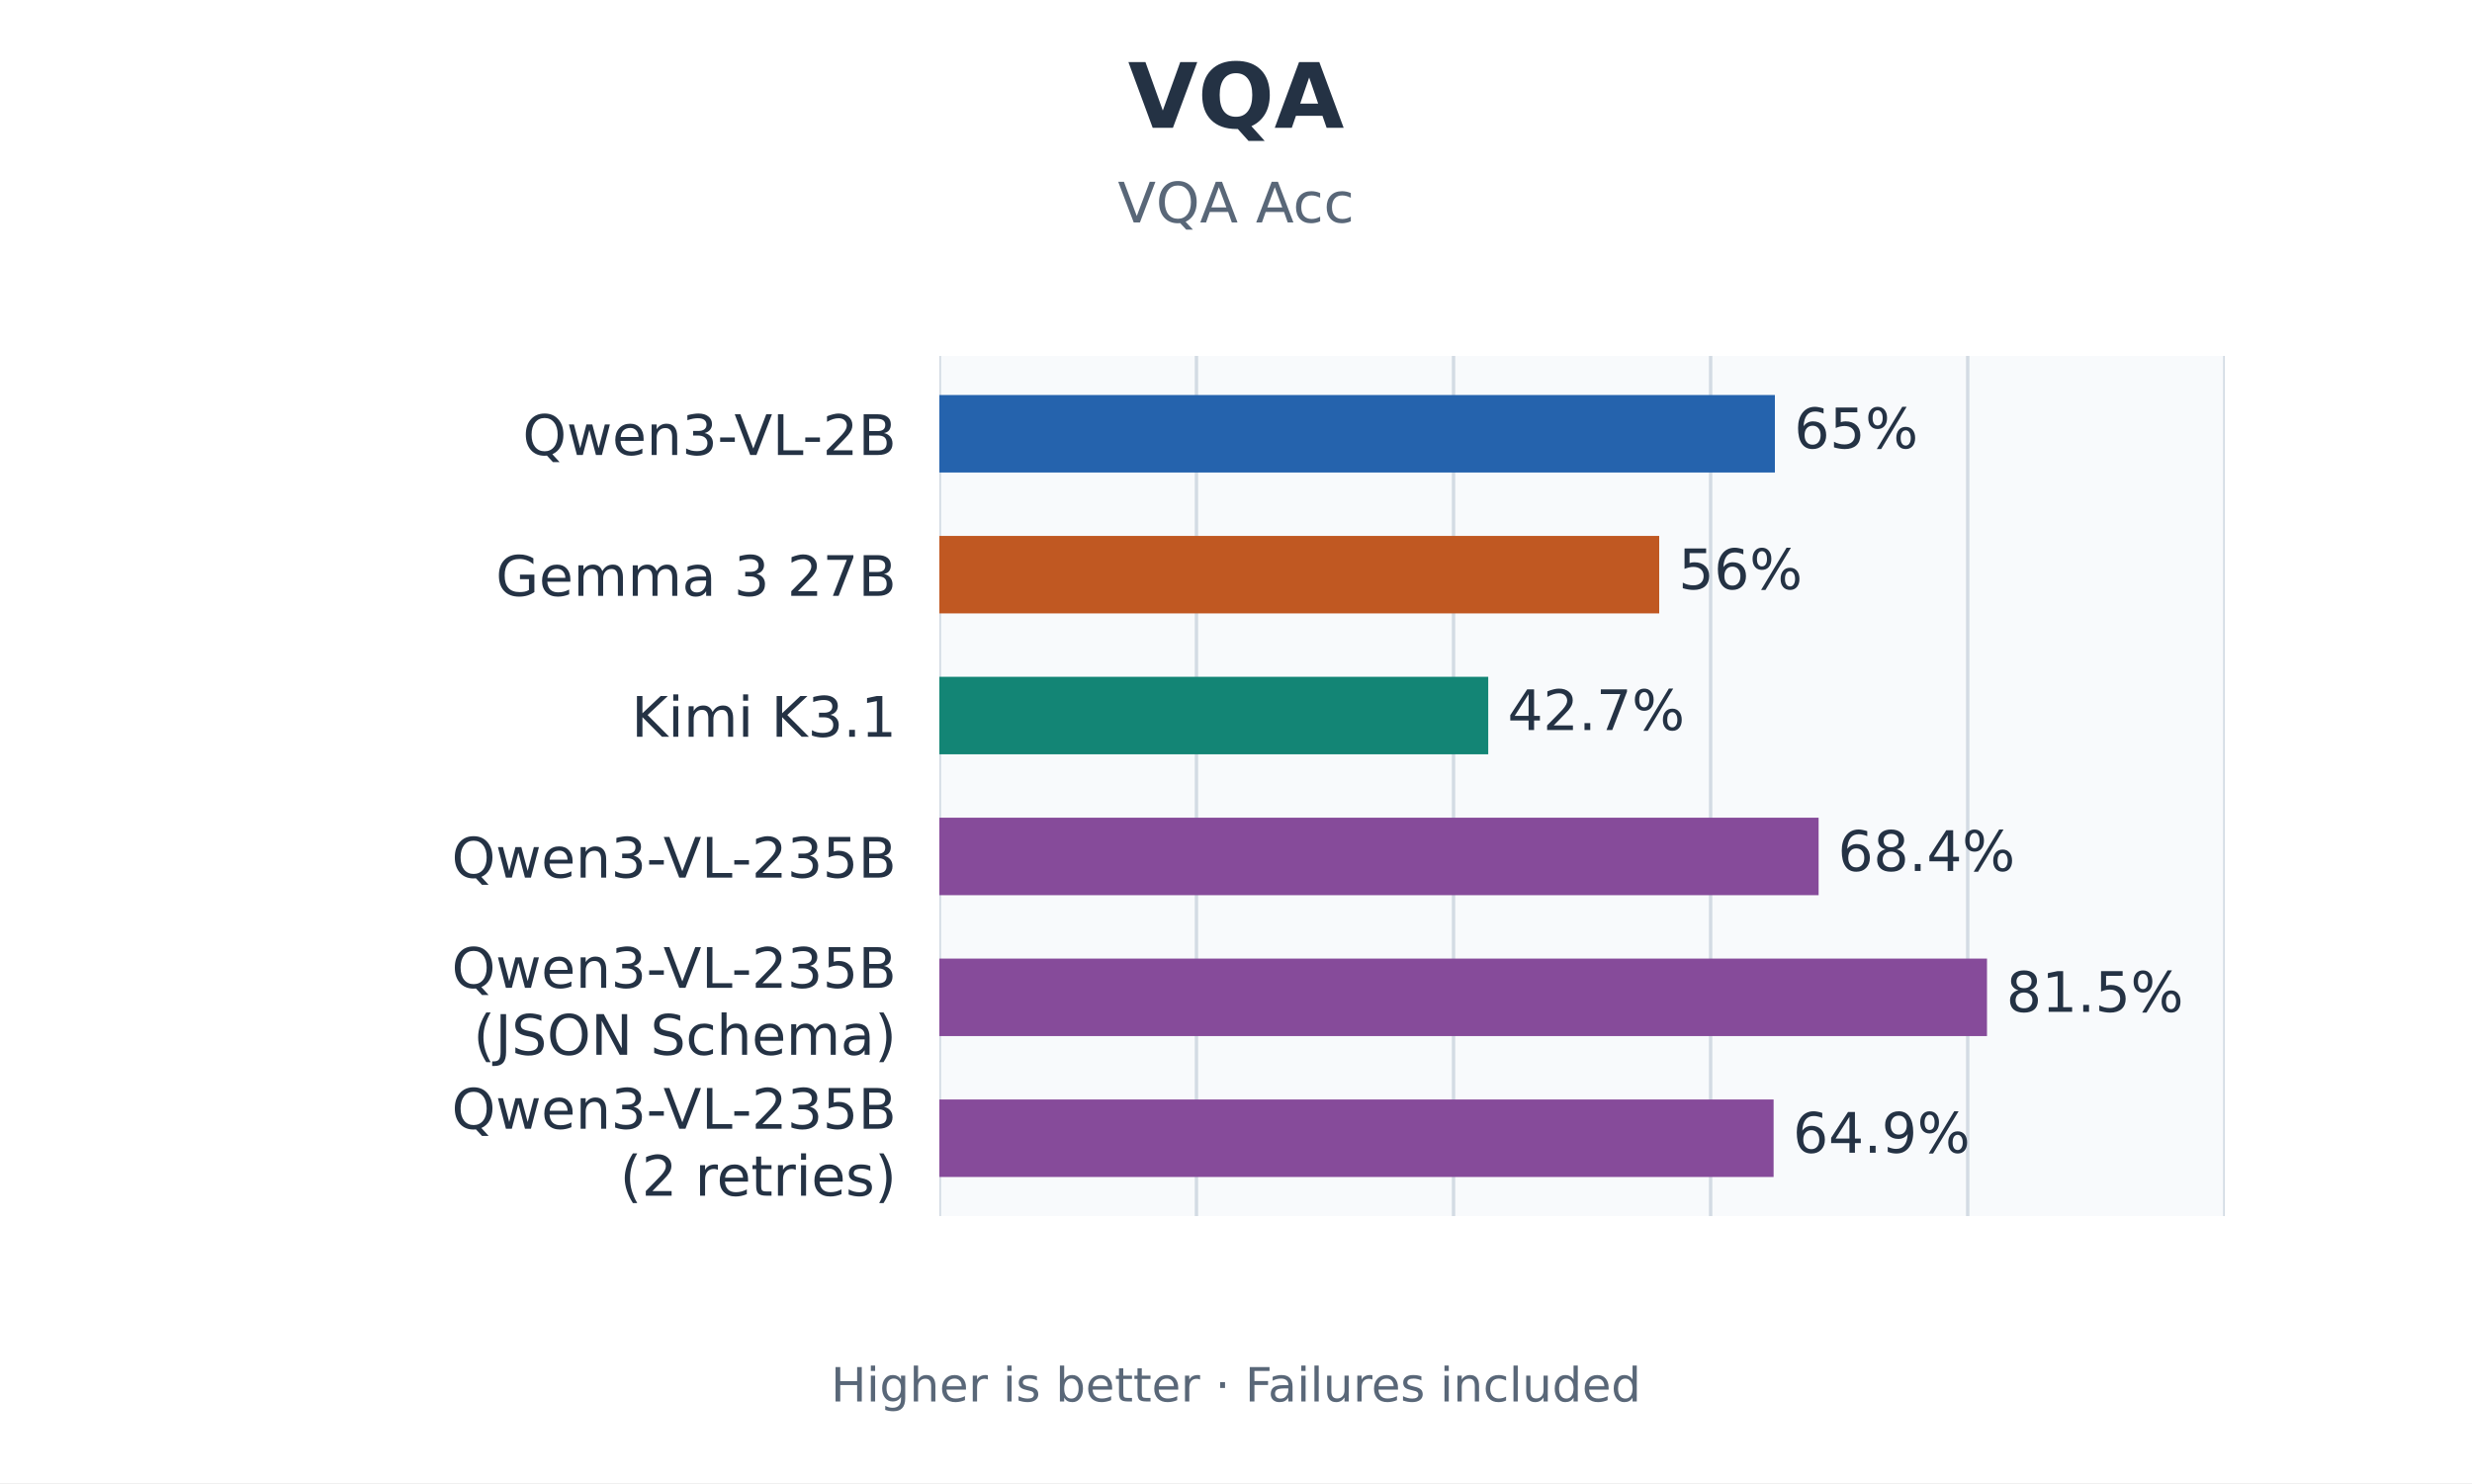
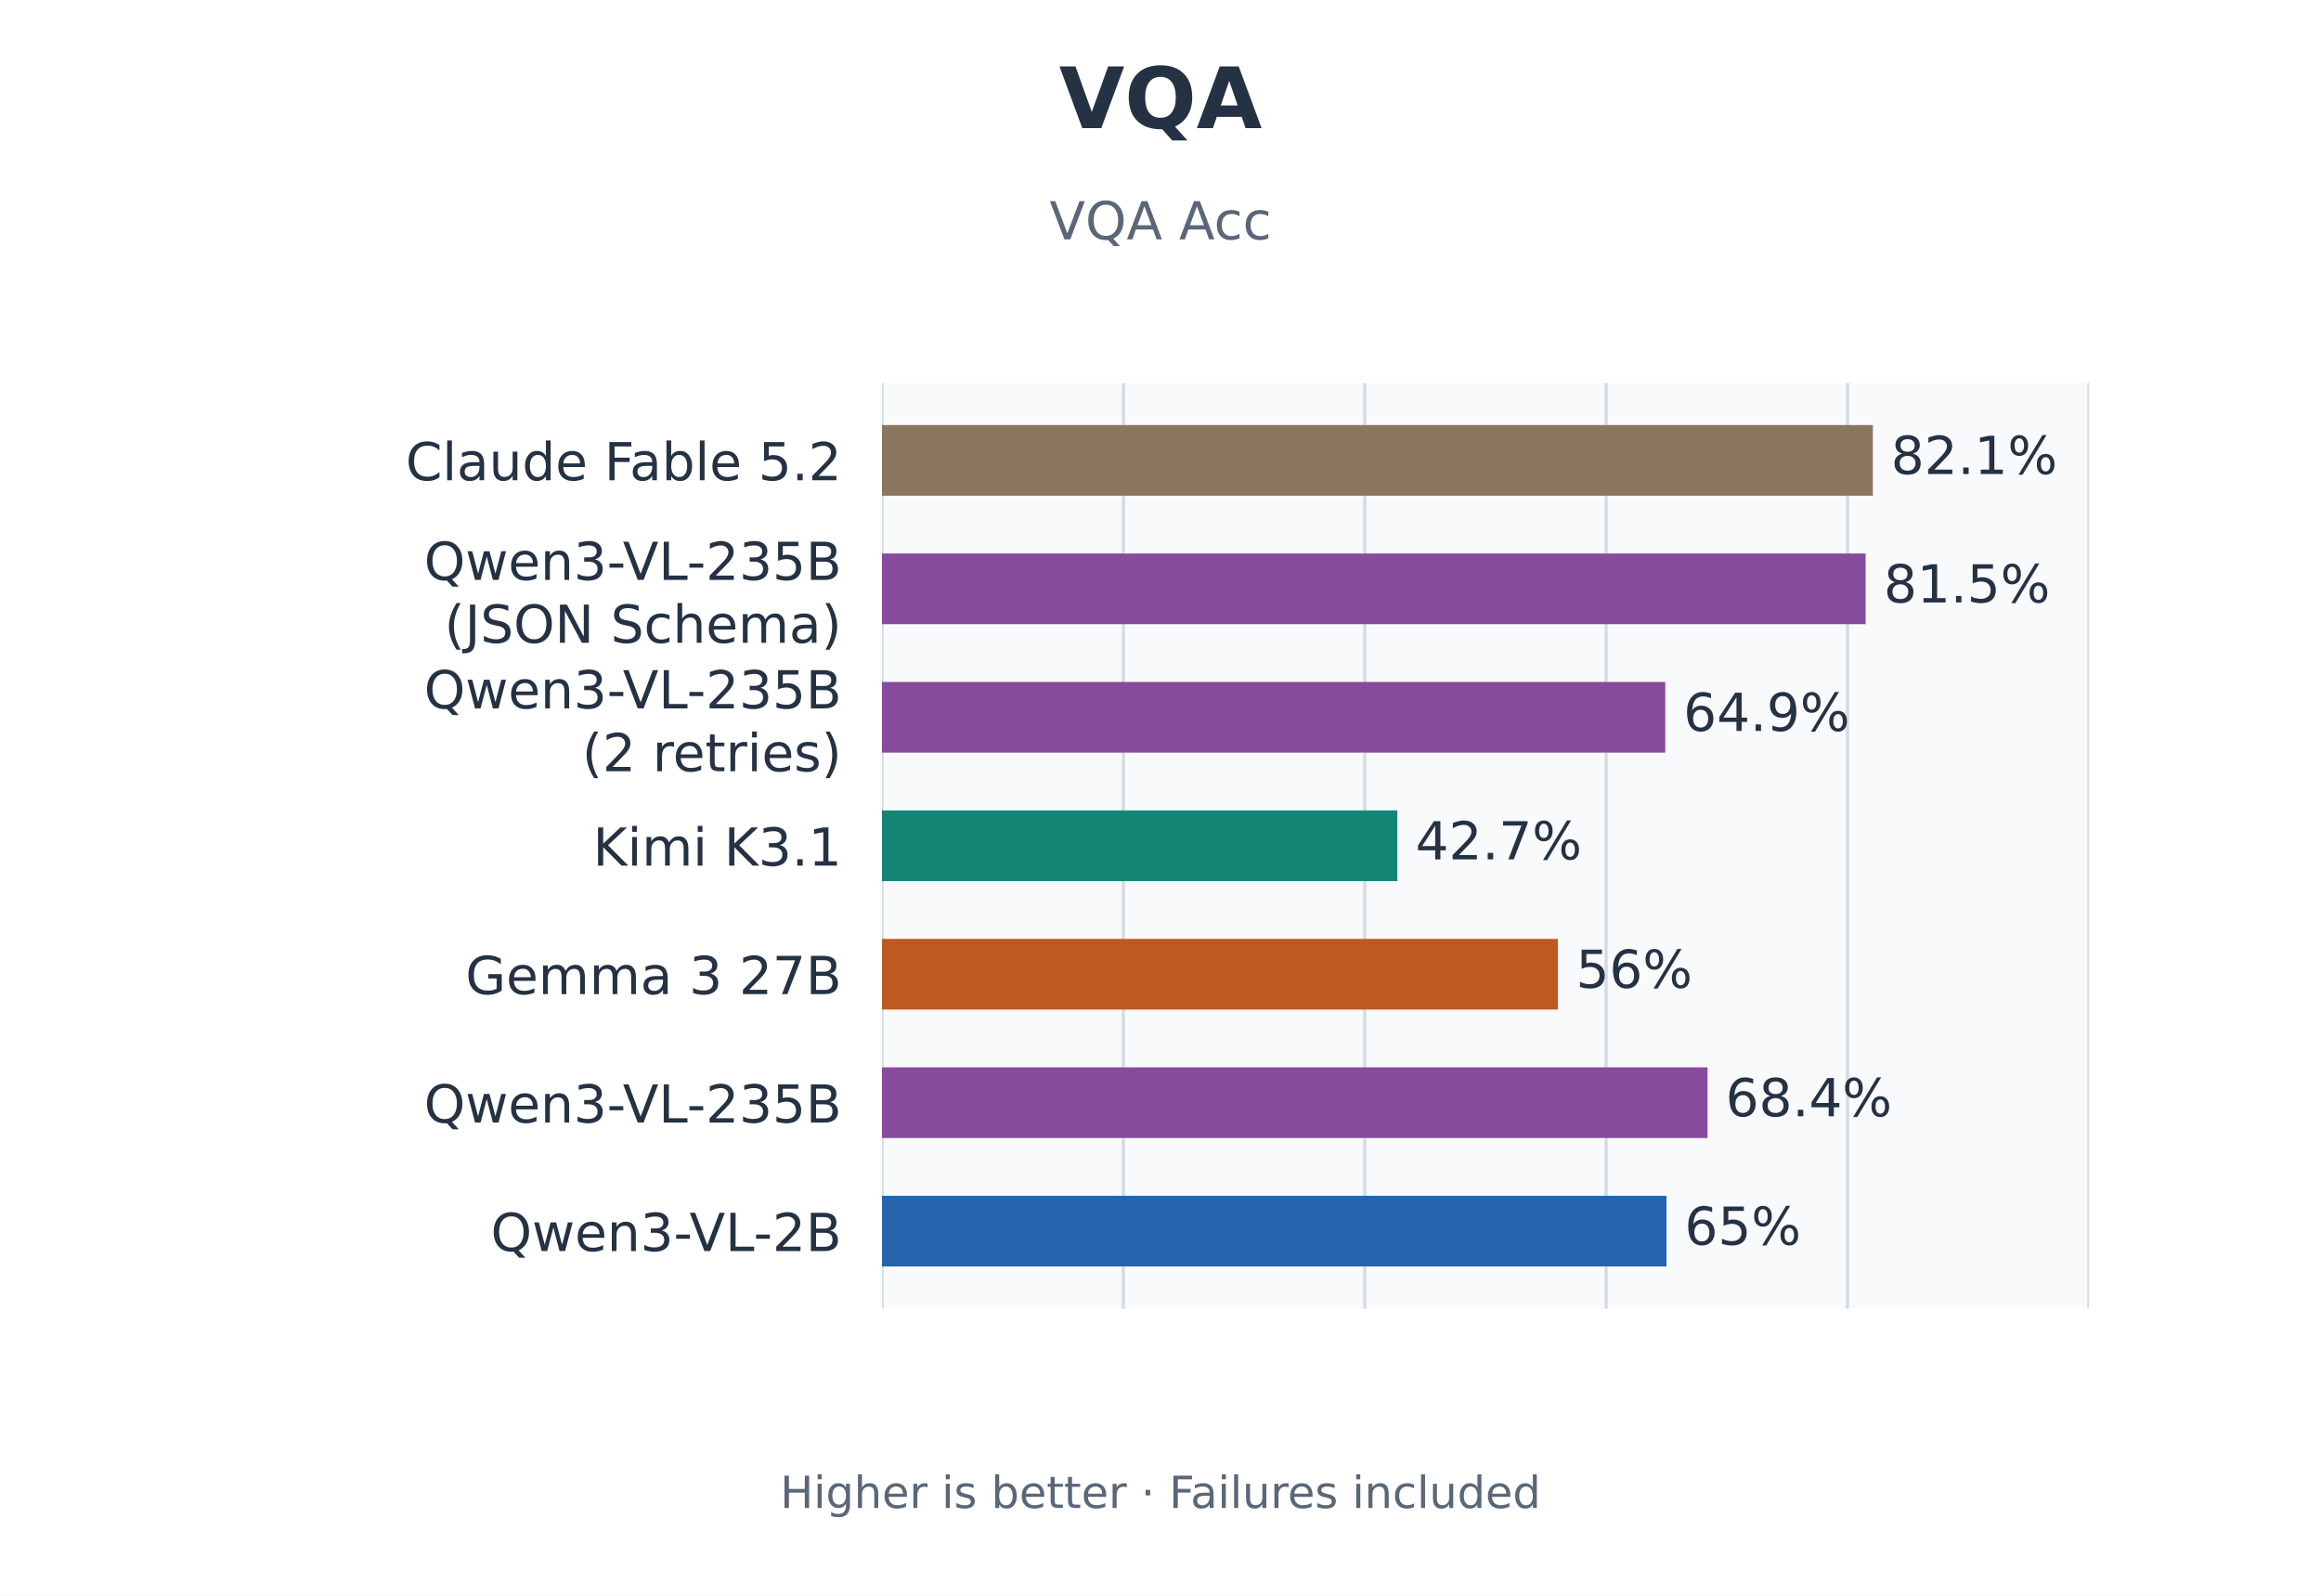
- <svg xmlns="http://www.w3.org/2000/svg" width="576pt" height="345.6pt" viewBox="0 0 576 345.6" version="1.1">
+ <svg xmlns="http://www.w3.org/2000/svg" width="576pt" height="396pt" viewBox="0 0 576 396" version="1.1">
  <defs>
    <style type="text/css">*{stroke-linejoin: round; stroke-linecap: butt}</style>
  </defs>
  <g id="figure_1">
    <g id="patch_1">
-       <path d="M 0 345.6 L 576 345.6 L 576 0 L 0 0 z " style="fill: #ffffff" />
+       <path d="M 0 396 L 576 396 L 576 0 L 0 0 z " style="fill: #ffffff" />
    </g>
    <g id="axes_1">
      <g id="patch_2">
-         <path d="M 218.88 283.392 L 518.4 283.392 L 518.4 82.944 L 218.88 82.944 z " style="fill: #f8fafc" />
+         <path d="M 218.88 324.72 L 518.4 324.72 L 518.4 95.04 L 218.88 95.04 z " style="fill: #f8fafc" />
      </g>
      <g id="matplotlib.axis_1">
        <g id="xtick_1">
          <g id="line2d_1">
-             <path d="M 218.88 283.392 L 218.88 82.944 " clip-path="url(#p9a324c0101)" style="fill: none; stroke: #d3dbe4; stroke-width: 0.8; stroke-linecap: square" />
+             <path d="M 218.88 324.72 L 218.88 95.04 " clip-path="url(#p2f2c2fe694)" style="fill: none; stroke: #d3dbe4; stroke-width: 0.8; stroke-linecap: square" />
          </g>
          <g id="line2d_2" />
        </g>
        <g id="xtick_2">
          <g id="line2d_3">
-             <path d="M 278.784 283.392 L 278.784 82.944 " clip-path="url(#p9a324c0101)" style="fill: none; stroke: #d3dbe4; stroke-width: 0.8; stroke-linecap: square" />
+             <path d="M 278.784 324.72 L 278.784 95.04 " clip-path="url(#p2f2c2fe694)" style="fill: none; stroke: #d3dbe4; stroke-width: 0.8; stroke-linecap: square" />
          </g>
          <g id="line2d_4" />
        </g>
        <g id="xtick_3">
          <g id="line2d_5">
-             <path d="M 338.688 283.392 L 338.688 82.944 " clip-path="url(#p9a324c0101)" style="fill: none; stroke: #d3dbe4; stroke-width: 0.8; stroke-linecap: square" />
+             <path d="M 338.688 324.72 L 338.688 95.04 " clip-path="url(#p2f2c2fe694)" style="fill: none; stroke: #d3dbe4; stroke-width: 0.8; stroke-linecap: square" />
          </g>
          <g id="line2d_6" />
        </g>
        <g id="xtick_4">
          <g id="line2d_7">
-             <path d="M 398.592 283.392 L 398.592 82.944 " clip-path="url(#p9a324c0101)" style="fill: none; stroke: #d3dbe4; stroke-width: 0.8; stroke-linecap: square" />
+             <path d="M 398.592 324.72 L 398.592 95.04 " clip-path="url(#p2f2c2fe694)" style="fill: none; stroke: #d3dbe4; stroke-width: 0.8; stroke-linecap: square" />
          </g>
          <g id="line2d_8" />
        </g>
        <g id="xtick_5">
          <g id="line2d_9">
-             <path d="M 458.496 283.392 L 458.496 82.944 " clip-path="url(#p9a324c0101)" style="fill: none; stroke: #d3dbe4; stroke-width: 0.8; stroke-linecap: square" />
+             <path d="M 458.496 324.72 L 458.496 95.04 " clip-path="url(#p2f2c2fe694)" style="fill: none; stroke: #d3dbe4; stroke-width: 0.8; stroke-linecap: square" />
          </g>
          <g id="line2d_10" />
        </g>
        <g id="xtick_6">
          <g id="line2d_11">
-             <path d="M 518.4 283.392 L 518.4 82.944 " clip-path="url(#p9a324c0101)" style="fill: none; stroke: #d3dbe4; stroke-width: 0.8; stroke-linecap: square" />
+             <path d="M 518.4 324.72 L 518.4 95.04 " clip-path="url(#p2f2c2fe694)" style="fill: none; stroke: #d3dbe4; stroke-width: 0.8; stroke-linecap: square" />
          </g>
          <g id="line2d_12" />
        </g>
      </g>
      <g id="matplotlib.axis_2">
        <g id="ytick_1">
          <g id="line2d_13" />
          <g id="text_1">
-             <text style="font-size: 13px; font-family: 'DejaVu Sans'; text-anchor: end; fill: #243244" x="208.88" y="106.023" transform="rotate(-0 208.88 106.0229)">Qwen3-VL-2B</text>
+             <text style="font-size: 13px; font-family: 'DejaVu Sans'; text-anchor: end; fill: #243244" x="208.88" y="119.185" transform="rotate(-0 208.88 119.1854)">Claude Fable 5.2</text>
          </g>
        </g>
        <g id="ytick_2">
          <g id="line2d_14" />
          <g id="text_2">
-             <text style="font-size: 13px; font-family: 'DejaVu Sans'; text-anchor: end; fill: #243244" x="208.88" y="138.856" transform="rotate(-0 208.88 138.8564)">Gemma 3 27B</text>
+             <text style="font-size: 13px; font-family: 'DejaVu Sans'; fill: #243244" transform="translate(105.2456 143.9116)">Qwen3-VL-235B</text>
+             <text style="font-size: 13px; font-family: 'DejaVu Sans'; fill: #243244" transform="translate(110.2892 159.5152)">(JSON Schema)</text>
          </g>
        </g>
        <g id="ytick_3">
          <g id="line2d_15" />
          <g id="text_3">
-             <text style="font-size: 13px; font-family: 'DejaVu Sans'; text-anchor: end; fill: #243244" x="208.88" y="171.69" transform="rotate(-0 208.88 171.6903)">Kimi K3.1</text>
+             <text style="font-size: 13px; font-family: 'DejaVu Sans'; fill: #243244" transform="translate(105.2456 175.7895)">Qwen3-VL-235B</text>
+             <text style="font-size: 13px; font-family: 'DejaVu Sans'; fill: #243244" transform="translate(144.4528 191.393)">(2 retries)</text>
          </g>
        </g>
        <g id="ytick_4">
          <g id="line2d_16" />
          <g id="text_4">
-             <text style="font-size: 13px; font-family: 'DejaVu Sans'; text-anchor: end; fill: #243244" x="208.88" y="204.523" transform="rotate(-0 208.88 204.5232)">Qwen3-VL-235B</text>
+             <text style="font-size: 13px; font-family: 'DejaVu Sans'; text-anchor: end; fill: #243244" x="208.88" y="214.819" transform="rotate(-0 208.88 214.819)">Kimi K3.1</text>
          </g>
        </g>
        <g id="ytick_5">
          <g id="line2d_17" />
          <g id="text_5">
-             <text style="font-size: 13px; font-family: 'DejaVu Sans'; fill: #243244" transform="translate(105.2456 230.2055)">Qwen3-VL-235B</text>
-             <text style="font-size: 13px; font-family: 'DejaVu Sans'; fill: #243244" transform="translate(110.2892 245.809)">(JSON Schema)</text>
+             <text style="font-size: 13px; font-family: 'DejaVu Sans'; text-anchor: end; fill: #243244" x="208.88" y="246.696" transform="rotate(-0 208.88 246.6963)">Gemma 3 27B</text>
          </g>
        </g>
        <g id="ytick_6">
          <g id="line2d_18" />
          <g id="text_6">
-             <text style="font-size: 13px; font-family: 'DejaVu Sans'; fill: #243244" transform="translate(105.2456 263.0389)">Qwen3-VL-235B</text>
-             <text style="font-size: 13px; font-family: 'DejaVu Sans'; fill: #243244" transform="translate(144.4528 278.6424)">(2 retries)</text>
+             <text style="font-size: 13px; font-family: 'DejaVu Sans'; text-anchor: end; fill: #243244" x="208.88" y="278.574" transform="rotate(-0 208.88 278.5742)">Qwen3-VL-235B</text>
+           </g>
+         </g>
+         <g id="ytick_7">
+           <g id="line2d_19" />
+           <g id="text_7">
+             <text style="font-size: 13px; font-family: 'DejaVu Sans'; text-anchor: end; fill: #243244" x="208.88" y="310.452" transform="rotate(-0 208.88 310.4521)">Qwen3-VL-2B</text>
          </g>
        </g>
      </g>
      <g id="patch_3">
-         <path d="M 218.88 92.055 L 413.568 92.055 L 413.568 110.114 L 218.88 110.114 z " clip-path="url(#p9a324c0101)" style="fill: #2563ad" />
+         <path d="M 218.88 105.48 L 464.786 105.48 L 464.786 123.013 L 218.88 123.013 z " clip-path="url(#p2f2c2fe694)" style="fill: #8b7660" />
      </g>
      <g id="patch_4">
-         <path d="M 218.88 124.889 L 386.611 124.889 L 386.611 142.947 L 218.88 142.947 z " clip-path="url(#p9a324c0101)" style="fill: #c05822" />
+         <path d="M 218.88 137.358 L 462.989 137.358 L 462.989 154.891 L 218.88 154.891 z " clip-path="url(#p2f2c2fe694)" style="fill: #864b9a" />
      </g>
      <g id="patch_5">
-         <path d="M 218.88 157.722 L 346.775 157.722 L 346.775 175.78 L 218.88 175.78 z " clip-path="url(#p9a324c0101)" style="fill: #138575" />
+         <path d="M 218.88 169.236 L 413.268 169.236 L 413.268 186.769 L 218.88 186.769 z " clip-path="url(#p2f2c2fe694)" style="fill: #864b9a" />
      </g>
      <g id="patch_6">
-         <path d="M 218.88 190.556 L 423.752 190.556 L 423.752 208.614 L 218.88 208.614 z " clip-path="url(#p9a324c0101)" style="fill: #864b9a" />
+         <path d="M 218.88 201.114 L 346.775 201.114 L 346.775 218.646 L 218.88 218.646 z " clip-path="url(#p2f2c2fe694)" style="fill: #138575" />
      </g>
      <g id="patch_7">
-         <path d="M 218.88 223.389 L 462.989 223.389 L 462.989 241.447 L 218.88 241.447 z " clip-path="url(#p9a324c0101)" style="fill: #864b9a" />
+         <path d="M 218.88 232.991 L 386.611 232.991 L 386.611 250.524 L 218.88 250.524 z " clip-path="url(#p2f2c2fe694)" style="fill: #c05822" />
      </g>
      <g id="patch_8">
-         <path d="M 218.88 256.222 L 413.268 256.222 L 413.268 274.281 L 218.88 274.281 z " clip-path="url(#p9a324c0101)" style="fill: #864b9a" />
+         <path d="M 218.88 264.869 L 423.752 264.869 L 423.752 282.402 L 218.88 282.402 z " clip-path="url(#p2f2c2fe694)" style="fill: #864b9a" />
      </g>
-       <g id="text_7">
-         <text style="font-size: 13px; font-family: 'DejaVu Sans'; text-anchor: start; fill: #243244" x="418.061" y="104.461" transform="rotate(-0 418.0608 104.4614)">65%</text>
+       <g id="patch_9">
+         <path d="M 218.88 296.747 L 413.568 296.747 L 413.568 314.28 L 218.88 314.28 z " clip-path="url(#p2f2c2fe694)" style="fill: #2563ad" />
      </g>
      <g id="text_8">
-         <text style="font-size: 13px; font-family: 'DejaVu Sans'; text-anchor: start; fill: #243244" x="391.104" y="137.295" transform="rotate(-0 391.104 137.2948)">56%</text>
+         <text style="font-size: 13px; font-family: 'DejaVu Sans'; text-anchor: start; fill: #243244" x="469.279" y="117.623" transform="rotate(-0 469.2787 117.6234)">82.1%</text>
      </g>
      <g id="text_9">
-         <text style="font-size: 13px; font-family: 'DejaVu Sans'; text-anchor: start; fill: #243244" x="351.268" y="170.128" transform="rotate(-0 351.2678 170.1282)">42.7%</text>
+         <text style="font-size: 13px; font-family: 'DejaVu Sans'; text-anchor: start; fill: #243244" x="467.482" y="149.501" transform="rotate(-0 467.4816 149.5012)">81.5%</text>
      </g>
      <g id="text_10">
-         <text style="font-size: 13px; font-family: 'DejaVu Sans'; text-anchor: start; fill: #243244" x="428.244" y="202.962" transform="rotate(-0 428.2445 202.9617)">68.4%</text>
+         <text style="font-size: 13px; font-family: 'DejaVu Sans'; text-anchor: start; fill: #243244" x="417.761" y="181.379" transform="rotate(-0 417.7613 181.3791)">64.9%</text>
      </g>
      <g id="text_11">
-         <text style="font-size: 13px; font-family: 'DejaVu Sans'; text-anchor: start; fill: #243244" x="467.482" y="235.795" transform="rotate(-0 467.4816 235.7951)">81.5%</text>
+         <text style="font-size: 13px; font-family: 'DejaVu Sans'; text-anchor: start; fill: #243244" x="351.268" y="213.257" transform="rotate(-0 351.2678 213.257)">42.7%</text>
      </g>
      <g id="text_12">
-         <text style="font-size: 13px; font-family: 'DejaVu Sans'; text-anchor: start; fill: #243244" x="417.761" y="268.628" transform="rotate(-0 417.7613 268.6285)">64.9%</text>
+         <text style="font-size: 13px; font-family: 'DejaVu Sans'; text-anchor: start; fill: #243244" x="391.104" y="245.135" transform="rotate(-0 391.104 245.1348)">56%</text>
+       </g>
+       <g id="text_13">
+         <text style="font-size: 13px; font-family: 'DejaVu Sans'; text-anchor: start; fill: #243244" x="428.244" y="277.013" transform="rotate(-0 428.2445 277.0127)">68.4%</text>
+       </g>
+       <g id="text_14">
+         <text style="font-size: 13px; font-family: 'DejaVu Sans'; text-anchor: start; fill: #243244" x="418.061" y="308.891" transform="rotate(-0 418.0608 308.8905)">65%</text>
      </g>
    </g>
-     <g id="text_13">
-       <text style="font-weight: 700; font-size: 21px; font-family: 'DejaVu Sans'; text-anchor: middle; fill: #243244" x="288" y="29.779" transform="rotate(-0 288 29.77908)">VQA</text>
+     <g id="text_15">
+       <text style="font-weight: 700; font-size: 21px; font-family: 'DejaVu Sans'; text-anchor: middle; fill: #243244" x="288" y="31.795" transform="rotate(-0 288 31.79508)">VQA</text>
    </g>
-     <g id="text_14">
-       <text style="font-size: 13px; font-family: 'DejaVu Sans'; text-anchor: middle; fill: #596778" x="288" y="51.84" transform="rotate(-0 288 51.84)">VQA Acc</text>
+     <g id="text_16">
+       <text style="font-size: 13px; font-family: 'DejaVu Sans'; text-anchor: middle; fill: #596778" x="288" y="59.4" transform="rotate(-0 288 59.4)">VQA Acc</text>
    </g>
-     <g id="text_15">
-       <text style="font-size: 11px; font-family: 'DejaVu Sans'; text-anchor: middle; fill: #596778" x="288" y="326.592" transform="rotate(-0 288 326.592)">Higher is better · Failures included</text>
+     <g id="text_17">
+       <text style="font-size: 11px; font-family: 'DejaVu Sans'; text-anchor: middle; fill: #596778" x="288" y="374.22" transform="rotate(-0 288 374.22)">Higher is better · Failures included</text>
    </g>
  </g>
  <defs>
-     <clipPath id="p9a324c0101">
-       <rect x="218.88" y="82.944" width="299.52" height="200.448" />
+     <clipPath id="p2f2c2fe694">
+       <rect x="218.88" y="95.04" width="299.52" height="229.68" />
    </clipPath>
  </defs>
</svg>
